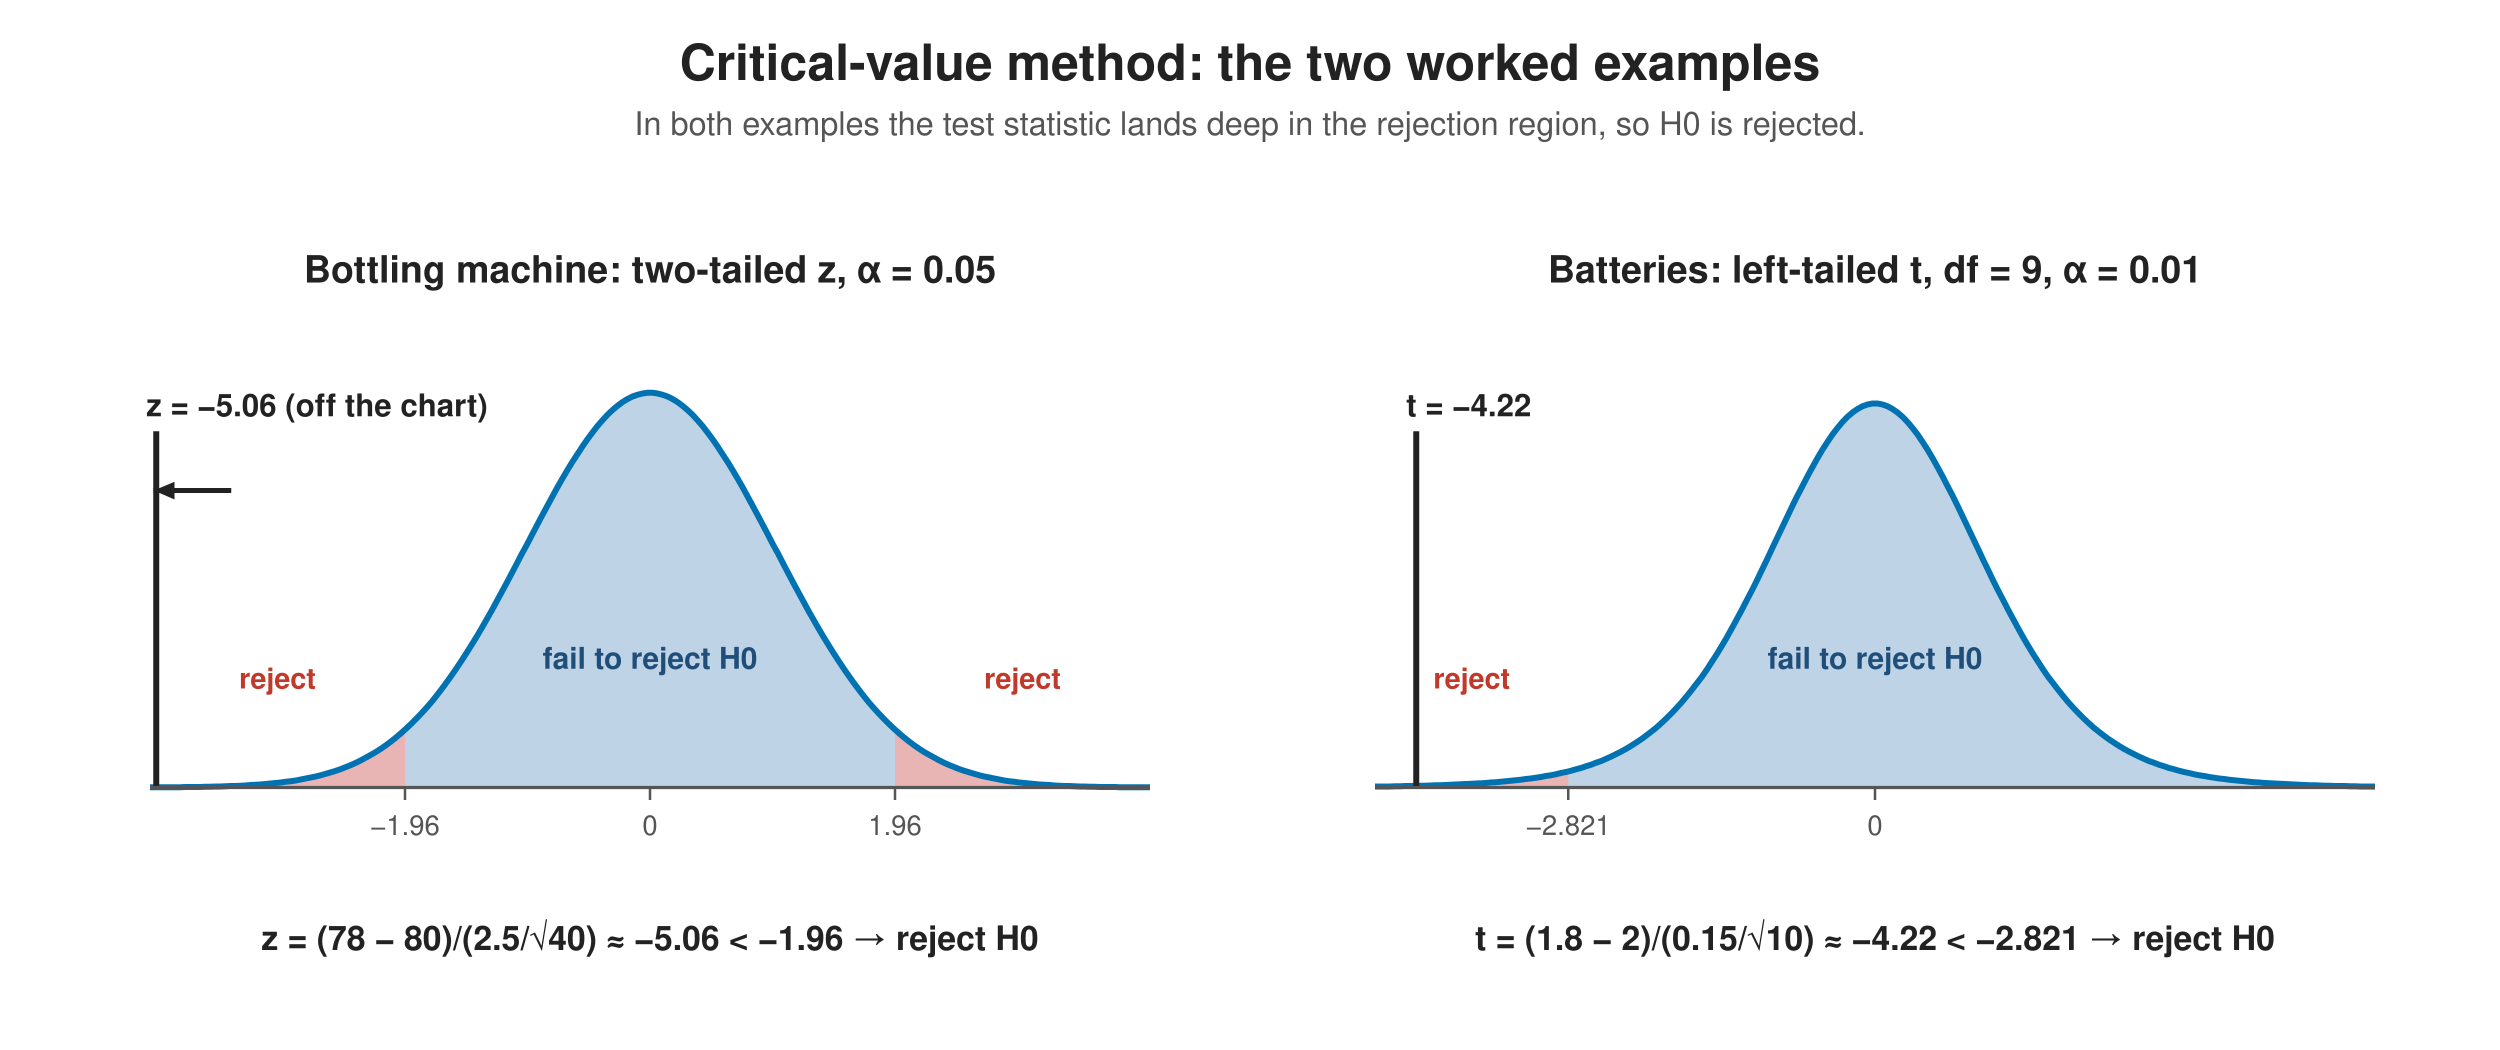
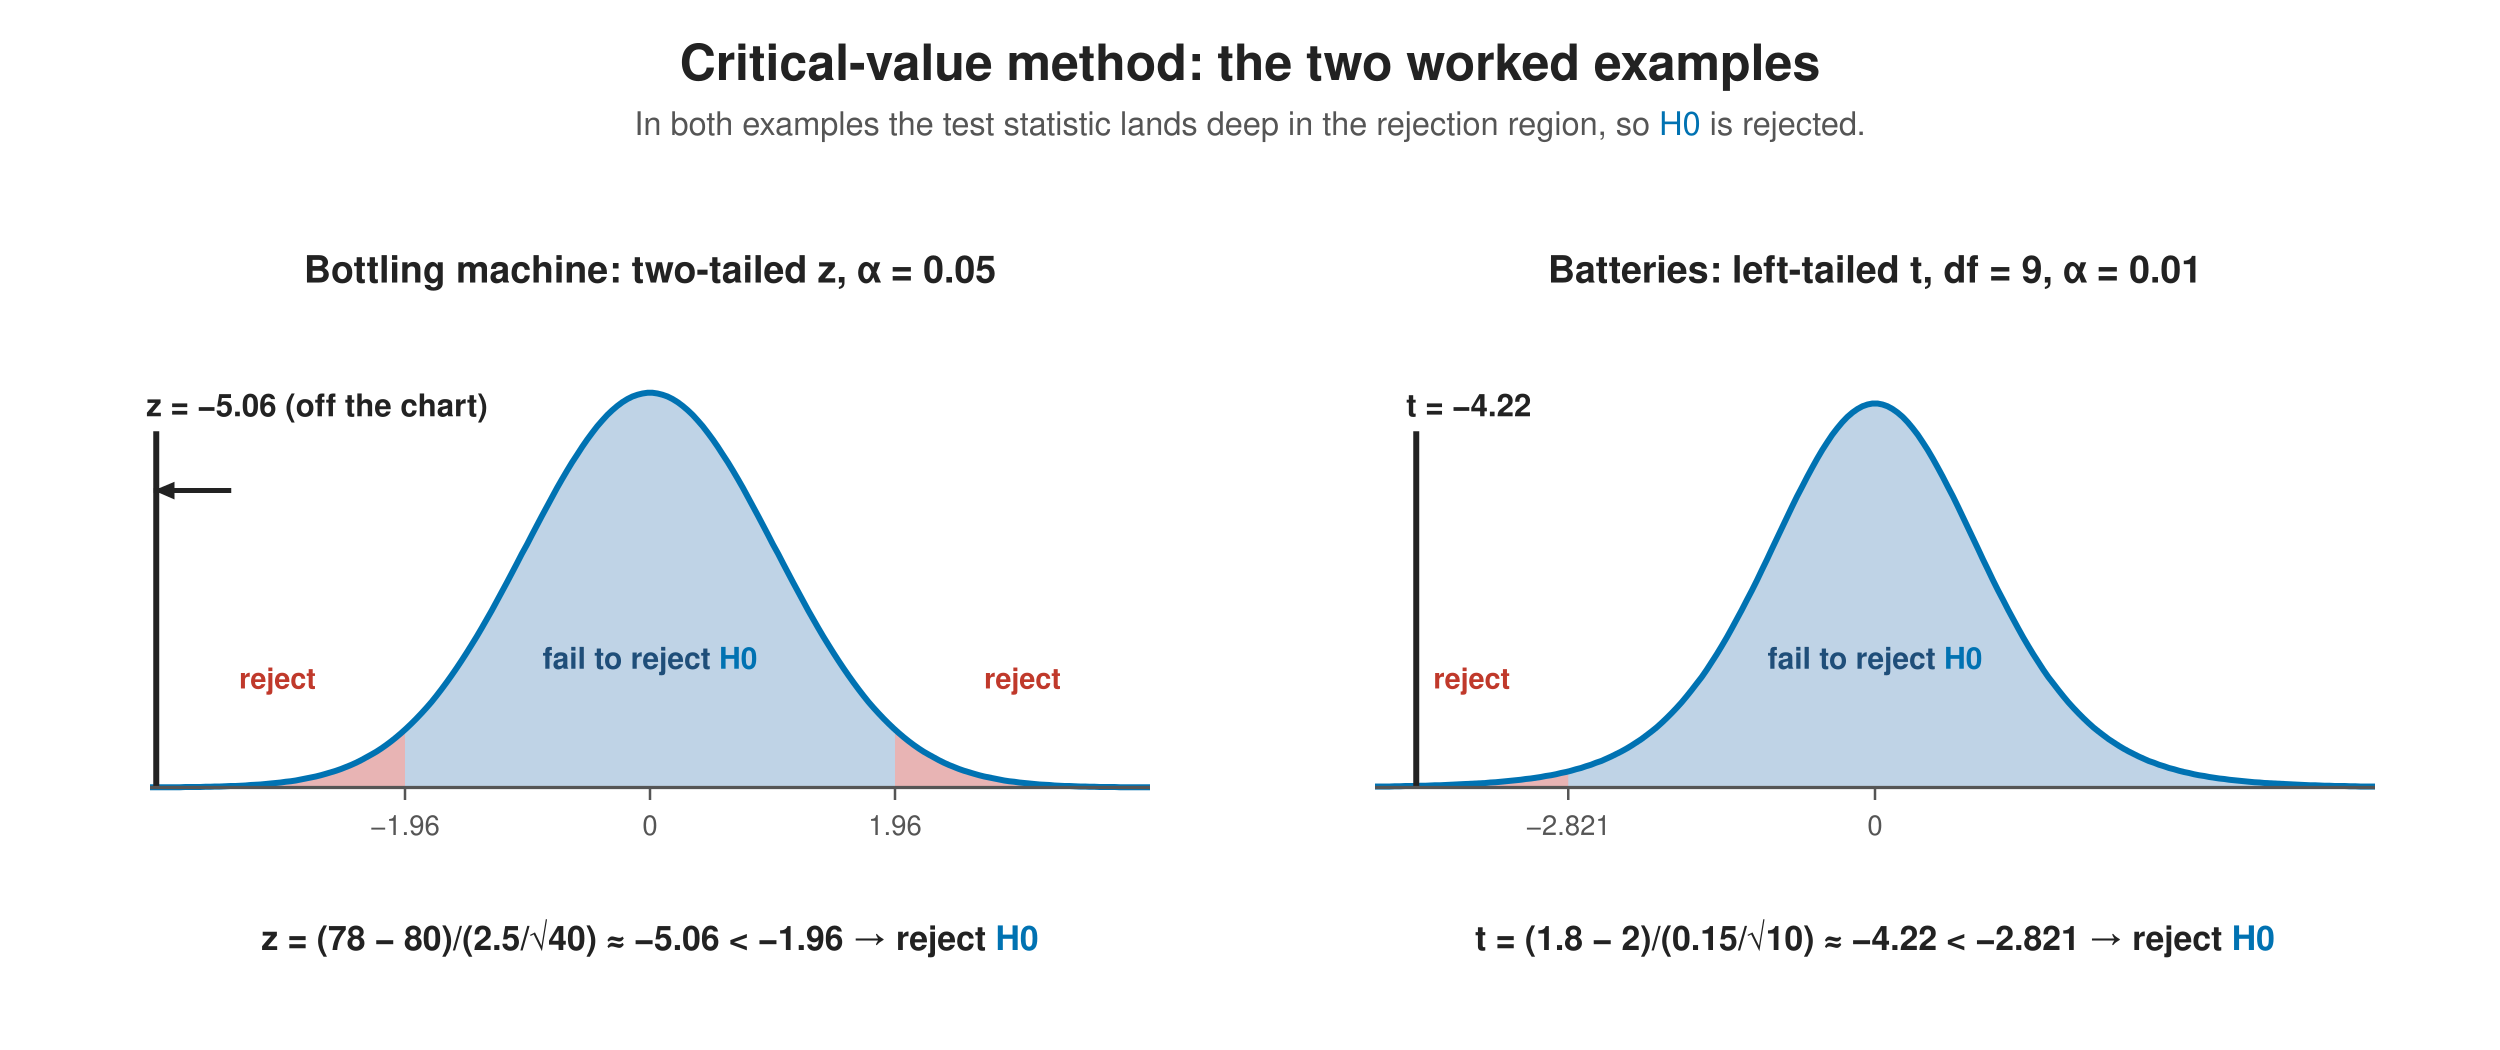
<svg xmlns="http://www.w3.org/2000/svg" width="1000" height="420" viewBox="0 0 1000 420" font-family="Helvetica, Arial, sans-serif">
  <rect width="100%" height="100%" fill="#ffffff" />
  <text x="500.0" y="32.0" font-size="20" fill="#222222" text-anchor="middle" font-weight="bold">Critical-value method: the two worked examples</text>
-   <text x="500.0" y="54.0" font-size="13" fill="#555555" text-anchor="middle">In both examples the test statistic lands deep in the rejection region, so H0 is rejected.</text>
+   <text x="500.0" y="54.0" font-size="13" fill="#555555" text-anchor="middle">In both examples the test statistic lands deep in the rejection region, so <tspan fill="#0072B2">H0</tspan> is rejected.</text>
  <text x="260.0" y="113.0" font-size="15" fill="#222222" text-anchor="middle" font-weight="bold">Bottling machine: two-tailed z, α = 0.05</text>
  <polygon points="60.0,315.0 60.0,314.9 63.4,314.9 66.7,314.9 70.1,314.9 73.4,314.9 76.8,314.8 80.2,314.8 83.5,314.7 86.9,314.6 90.3,314.5 93.6,314.4 97.0,314.2 100.3,314.0 103.7,313.8 107.1,313.5 110.4,313.2 113.8,312.8 117.1,312.3 120.5,311.8 123.9,311.1 127.2,310.4 130.6,309.5 133.9,308.4 137.3,307.2 140.7,305.8 144.0,304.3 147.4,302.5 150.8,300.5 154.1,298.2 157.5,295.7 160.8,292.9 164.2,289.8 167.6,286.4 170.9,282.7 174.3,278.7 177.6,274.3 181.0,269.7 184.4,264.7 187.7,259.4 191.1,253.9 194.5,248.1 197.8,242.1 201.2,236.0 204.5,229.6 207.9,223.2 211.3,216.8 214.6,210.4 218.0,204.1 221.3,197.9 224.7,191.9 228.1,186.2 231.4,180.9 234.8,175.9 238.2,171.5 241.5,167.5 244.9,164.1 248.2,161.4 251.6,159.3 255.0,157.9 258.3,157.2 261.7,157.2 265.0,157.9 268.4,159.3 271.8,161.4 275.1,164.1 278.5,167.5 281.8,171.5 285.2,175.9 288.6,180.9 291.9,186.2 295.3,191.9 298.7,197.9 302.0,204.1 305.4,210.4 308.7,216.8 312.1,223.2 315.5,229.6 318.8,236.0 322.2,242.1 325.5,248.1 328.9,253.9 332.3,259.4 335.6,264.7 339.0,269.7 342.4,274.3 345.7,278.7 349.1,282.7 352.4,286.4 355.8,289.8 359.2,292.9 362.5,295.7 365.9,298.2 369.2,300.5 372.6,302.5 376.0,304.3 379.3,305.8 382.7,307.2 386.1,308.4 389.4,309.5 392.8,310.4 396.1,311.1 399.5,311.8 402.9,312.3 406.2,312.8 409.6,313.2 412.9,313.5 416.3,313.8 419.7,314.0 423.0,314.2 426.4,314.4 429.7,314.5 433.1,314.6 436.5,314.7 439.8,314.8 443.2,314.8 446.6,314.9 449.9,314.9 453.3,314.9 456.6,314.9 460.0,314.9 460.0,315.0" stroke="none" fill="#BFD3E6" />
  <polygon points="60.0,315.0 60.0,314.9 60.9,314.9 61.7,314.9 62.6,314.9 63.4,314.9 64.3,314.9 65.1,314.9 66.0,314.9 66.9,314.9 67.7,314.9 68.6,314.9 69.4,314.9 70.3,314.9 71.1,314.9 72.0,314.9 72.9,314.9 73.7,314.8 74.6,314.8 75.4,314.8 76.3,314.8 77.1,314.8 78.0,314.8 78.9,314.8 79.7,314.8 80.6,314.7 81.4,314.7 82.3,314.7 83.1,314.7 84.0,314.7 84.9,314.7 85.7,314.6 86.6,314.6 87.4,314.6 88.3,314.6 89.1,314.5 90.0,314.5 90.9,314.5 91.7,314.5 92.6,314.4 93.4,314.4 94.3,314.3 95.1,314.3 96.0,314.3 96.9,314.2 97.7,314.2 98.6,314.1 99.4,314.1 100.3,314.0 101.1,314.0 102.0,313.9 102.9,313.9 103.7,313.8 104.6,313.7 105.4,313.7 106.3,313.6 107.1,313.5 108.0,313.4 108.9,313.4 109.7,313.3 110.6,313.2 111.4,313.1 112.3,313.0 113.1,312.9 114.0,312.8 114.9,312.7 115.7,312.5 116.6,312.4 117.4,312.3 118.3,312.2 119.1,312.0 120.0,311.9 120.9,311.7 121.7,311.6 122.6,311.4 123.4,311.2 124.3,311.0 125.1,310.8 126.0,310.6 126.9,310.4 127.7,310.2 128.6,310.0 129.4,309.8 130.3,309.5 131.1,309.3 132.0,309.0 132.9,308.8 133.7,308.5 134.6,308.2 135.4,307.9 136.3,307.6 137.1,307.3 138.0,307.0 138.9,306.6 139.7,306.3 140.6,305.9 141.4,305.5 142.3,305.1 143.1,304.7 144.0,304.3 144.9,303.9 145.7,303.4 146.6,303.0 147.4,302.5 148.3,302.0 149.1,301.5 150.0,301.0 150.9,300.4 151.7,299.9 152.6,299.3 153.4,298.7 154.3,298.1 155.1,297.5 156.0,296.8 156.9,296.2 157.7,295.5 158.6,294.8 159.4,294.1 160.3,293.4 161.1,292.6 162.0,291.9 162.0,315.0" stroke="none" fill="#E8B4B4" />
  <polygon points="358.0,315.0 358.0,291.9 358.9,292.6 359.7,293.4 360.6,294.1 361.4,294.8 362.3,295.5 363.1,296.2 364.0,296.8 364.9,297.5 365.7,298.1 366.6,298.7 367.4,299.3 368.3,299.9 369.1,300.4 370.0,301.0 370.9,301.5 371.7,302.0 372.6,302.5 373.4,303.0 374.3,303.4 375.1,303.9 376.0,304.3 376.9,304.7 377.7,305.1 378.6,305.5 379.4,305.9 380.3,306.3 381.1,306.6 382.0,307.0 382.9,307.3 383.7,307.6 384.6,307.9 385.4,308.2 386.3,308.5 387.1,308.8 388.0,309.0 388.9,309.3 389.7,309.5 390.6,309.8 391.4,310.0 392.3,310.2 393.1,310.4 394.0,310.6 394.9,310.8 395.7,311.0 396.6,311.2 397.4,311.4 398.3,311.6 399.1,311.7 400.0,311.9 400.9,312.0 401.7,312.2 402.6,312.3 403.4,312.4 404.3,312.5 405.1,312.7 406.0,312.8 406.9,312.9 407.7,313.0 408.6,313.1 409.4,313.2 410.3,313.3 411.1,313.4 412.0,313.4 412.9,313.5 413.7,313.6 414.6,313.7 415.4,313.7 416.3,313.8 417.1,313.9 418.0,313.9 418.9,314.0 419.7,314.0 420.6,314.1 421.4,314.1 422.3,314.2 423.1,314.2 424.0,314.3 424.9,314.3 425.7,314.3 426.6,314.4 427.4,314.4 428.3,314.5 429.1,314.5 430.0,314.5 430.9,314.5 431.7,314.6 432.6,314.6 433.4,314.6 434.3,314.6 435.1,314.7 436.0,314.7 436.9,314.7 437.7,314.7 438.6,314.7 439.4,314.7 440.3,314.8 441.1,314.8 442.0,314.8 442.9,314.8 443.7,314.8 444.6,314.8 445.4,314.8 446.3,314.8 447.1,314.9 448.0,314.9 448.9,314.9 449.7,314.9 450.6,314.9 451.4,314.9 452.3,314.9 453.1,314.9 454.0,314.9 454.9,314.9 455.7,314.9 456.6,314.9 457.4,314.9 458.3,314.9 459.1,314.9 460.0,314.9 460.0,315.0" stroke="none" fill="#E8B4B4" />
  <polyline points="60.0,314.9 62.0,314.9 64.0,314.9 66.0,314.9 68.0,314.9 70.1,314.9 72.1,314.9 74.1,314.8 76.1,314.8 78.1,314.8 80.1,314.8 82.1,314.7 84.1,314.7 86.1,314.6 88.1,314.6 90.2,314.5 92.2,314.4 94.2,314.4 96.2,314.3 98.2,314.2 100.2,314.0 102.2,313.9 104.2,313.8 106.2,313.6 108.2,313.4 110.3,313.2 112.3,313.0 114.3,312.7 116.3,312.5 118.3,312.2 120.3,311.8 122.3,311.4 124.3,311.0 126.3,310.6 128.3,310.1 130.4,309.5 132.4,308.9 134.4,308.3 136.4,307.6 138.4,306.8 140.4,306.0 142.4,305.1 144.4,304.1 146.4,303.0 148.4,301.9 150.5,300.7 152.5,299.4 154.5,298.0 156.5,296.5 158.5,294.9 160.5,293.2 162.5,291.4 164.5,289.5 166.5,287.5 168.5,285.4 170.6,283.1 172.6,280.8 174.6,278.3 176.6,275.7 178.6,273.0 180.6,270.2 182.6,267.3 184.6,264.3 186.6,261.2 188.6,258.0 190.7,254.6 192.7,251.2 194.7,247.7 196.7,244.2 198.7,240.5 200.7,236.8 202.7,233.1 204.7,229.3 206.7,225.5 208.7,221.6 210.8,217.8 212.8,213.9 214.8,210.1 216.8,206.3 218.8,202.6 220.8,198.9 222.8,195.2 224.8,191.7 226.8,188.3 228.8,185.0 230.9,181.8 232.9,178.7 234.9,175.8 236.9,173.1 238.9,170.5 240.9,168.2 242.9,166.0 244.9,164.1 246.9,162.4 248.9,160.9 251.0,159.6 253.0,158.6 255.0,157.9 257.0,157.4 259.0,157.1 261.0,157.1 263.0,157.4 265.0,157.9 267.0,158.6 269.0,159.6 271.1,160.9 273.1,162.4 275.1,164.1 277.1,166.0 279.1,168.2 281.1,170.5 283.1,173.1 285.1,175.8 287.1,178.7 289.1,181.8 291.2,185.0 293.2,188.3 295.2,191.7 297.2,195.2 299.2,198.9 301.2,202.6 303.2,206.3 305.2,210.1 307.2,213.9 309.2,217.8 311.3,221.6 313.3,225.5 315.3,229.3 317.3,233.1 319.3,236.8 321.3,240.5 323.3,244.2 325.3,247.7 327.3,251.2 329.3,254.6 331.4,258.0 333.4,261.2 335.4,264.3 337.4,267.3 339.4,270.2 341.4,273.0 343.4,275.7 345.4,278.3 347.4,280.8 349.4,283.1 351.5,285.4 353.5,287.5 355.5,289.5 357.5,291.4 359.5,293.2 361.5,294.9 363.5,296.5 365.5,298.0 367.5,299.4 369.5,300.7 371.6,301.9 373.6,303.0 375.6,304.1 377.6,305.1 379.6,306.0 381.6,306.8 383.6,307.6 385.6,308.3 387.6,308.9 389.6,309.5 391.7,310.1 393.7,310.6 395.7,311.0 397.7,311.4 399.7,311.8 401.7,312.2 403.7,312.5 405.7,312.7 407.7,313.0 409.7,313.2 411.8,313.4 413.8,313.6 415.8,313.8 417.8,313.9 419.8,314.0 421.8,314.2 423.8,314.3 425.8,314.4 427.8,314.4 429.8,314.5 431.9,314.6 433.9,314.6 435.9,314.7 437.9,314.7 439.9,314.8 441.9,314.8 443.9,314.8 445.9,314.8 447.9,314.9 449.9,314.9 452.0,314.9 454.0,314.9 456.0,314.9 458.0,314.9 460.0,314.9" stroke="#0072B2" stroke-width="2.4" fill="none" />
-   <text x="260.0" y="267.5" font-size="12" fill="#1F4E79" text-anchor="middle" font-weight="bold">fail to reject H0</text>
+   <text x="260.0" y="267.5" font-size="12" fill="#1F4E79" text-anchor="middle" font-weight="bold">fail to reject <tspan fill="#0072B2">H0</tspan>
+   </text>
  <text x="111.0" y="275.4" font-size="11.5" fill="#C0392B" text-anchor="middle" font-weight="bold">reject</text>
  <text x="409.0" y="275.4" font-size="11.5" fill="#C0392B" text-anchor="middle" font-weight="bold">reject</text>
  <line x1="62.5" y1="315.0" x2="62.5" y2="172.5" stroke="#222222" stroke-width="2.4" fill="none" />
  <text x="58.5" y="166.5" font-size="12.5" fill="#222222" text-anchor="start" font-weight="bold">z = −5.06 (off the chart)</text>
  <line x1="92.5" y1="196.2" x2="61.5" y2="196.2" stroke="#222222" stroke-width="2" fill="none" />
  <polygon points="61.5,196.2 69.8,192.7 69.8,199.8" stroke="none" fill="#222222" />
  <line x1="60.0" y1="315.0" x2="460.0" y2="315.0" stroke="#555555" stroke-width="1.3" fill="none" />
  <line x1="162.0" y1="315.0" x2="162.0" y2="320.0" stroke="#555555" stroke-width="1" fill="none" />
  <text x="162.0" y="334.0" font-size="11" fill="#555555" text-anchor="middle">−1.96</text>
  <line x1="260.0" y1="315.0" x2="260.0" y2="320.0" stroke="#555555" stroke-width="1" fill="none" />
  <text x="260.0" y="334.0" font-size="11" fill="#555555" text-anchor="middle">0</text>
  <line x1="358.0" y1="315.0" x2="358.0" y2="320.0" stroke="#555555" stroke-width="1" fill="none" />
  <text x="358.0" y="334.0" font-size="11" fill="#555555" text-anchor="middle">1.96</text>
  <text x="750.0" y="113.0" font-size="15" fill="#222222" text-anchor="middle" font-weight="bold">Batteries: left-tailed t, df = 9, α = 0.01</text>
  <polygon points="550.0,315.0 550.0,314.6 553.4,314.6 556.7,314.5 560.1,314.5 563.4,314.4 566.8,314.3 570.2,314.3 573.5,314.2 576.9,314.0 580.3,313.9 583.6,313.8 587.0,313.6 590.3,313.4 593.7,313.2 597.1,313.0 600.4,312.7 603.8,312.4 607.1,312.0 610.5,311.6 613.9,311.1 617.2,310.6 620.6,310.0 623.9,309.3 627.3,308.5 630.7,307.7 634.0,306.7 637.4,305.5 640.8,304.2 644.1,302.8 647.5,301.1 650.8,299.3 654.2,297.2 657.6,294.9 660.9,292.3 664.3,289.5 667.6,286.3 671.0,282.8 674.4,278.9 677.7,274.7 681.1,270.1 684.5,265.2 687.8,259.8 691.2,254.1 694.5,248.1 697.9,241.7 701.3,235.1 704.6,228.2 708.0,221.2 711.3,214.2 714.7,207.1 718.1,200.2 721.4,193.5 724.8,187.1 728.2,181.2 731.5,175.9 734.9,171.3 738.2,167.5 741.6,164.6 745.0,162.5 748.3,161.5 751.7,161.5 755.0,162.5 758.4,164.6 761.8,167.5 765.1,171.3 768.5,175.9 771.8,181.2 775.2,187.1 778.6,193.5 781.9,200.2 785.3,207.1 788.7,214.2 792.0,221.2 795.4,228.2 798.7,235.1 802.1,241.7 805.5,248.1 808.8,254.1 812.2,259.8 815.5,265.2 818.9,270.1 822.3,274.7 825.6,278.9 829.0,282.8 832.4,286.3 835.7,289.5 839.1,292.3 842.4,294.9 845.8,297.2 849.2,299.3 852.5,301.1 855.9,302.8 859.2,304.2 862.6,305.5 866.0,306.7 869.3,307.7 872.7,308.5 876.1,309.3 879.4,310.0 882.8,310.6 886.1,311.1 889.5,311.6 892.9,312.0 896.2,312.4 899.6,312.7 902.9,313.0 906.3,313.2 909.7,313.4 913.0,313.6 916.4,313.8 919.7,313.9 923.1,314.0 926.5,314.2 929.8,314.3 933.2,314.3 936.6,314.4 939.9,314.5 943.3,314.5 946.6,314.6 950.0,314.6 950.0,315.0" stroke="none" fill="#BFD3E6" />
  <polygon points="550.0,315.0 550.0,314.6 550.6,314.6 551.3,314.6 551.9,314.6 552.6,314.6 553.2,314.6 553.9,314.6 554.5,314.6 555.2,314.6 555.8,314.6 556.5,314.5 557.1,314.5 557.8,314.5 558.4,314.5 559.1,314.5 559.7,314.5 560.4,314.5 561.0,314.5 561.7,314.4 562.3,314.4 563.0,314.4 563.6,314.4 564.3,314.4 564.9,314.4 565.6,314.4 566.2,314.4 566.9,314.3 567.5,314.3 568.2,314.3 568.8,314.3 569.5,314.3 570.1,314.3 570.8,314.2 571.4,314.2 572.1,314.2 572.7,314.2 573.4,314.2 574.0,314.1 574.7,314.1 575.3,314.1 576.0,314.1 576.6,314.1 577.3,314.0 577.9,314.0 578.6,314.0 579.2,314.0 579.9,313.9 580.5,313.9 581.2,313.9 581.8,313.9 582.5,313.8 583.1,313.8 583.8,313.8 584.4,313.7 585.1,313.7 585.7,313.7 586.4,313.6 587.0,313.6 587.7,313.6 588.3,313.5 589.0,313.5 589.6,313.5 590.3,313.4 590.9,313.4 591.6,313.3 592.2,313.3 592.9,313.3 593.5,313.2 594.2,313.2 594.8,313.1 595.5,313.1 596.1,313.0 596.8,313.0 597.4,312.9 598.1,312.9 598.7,312.8 599.4,312.8 600.0,312.7 600.7,312.7 601.3,312.6 602.0,312.5 602.6,312.5 603.3,312.4 603.9,312.4 604.6,312.3 605.2,312.2 605.9,312.2 606.5,312.1 607.2,312.0 607.8,311.9 608.5,311.9 609.1,311.8 609.8,311.7 610.4,311.6 611.1,311.5 611.7,311.4 612.4,311.4 613.0,311.3 613.7,311.2 614.3,311.1 615.0,311.0 615.6,310.9 616.3,310.8 616.9,310.7 617.6,310.5 618.2,310.4 618.9,310.3 619.5,310.2 620.2,310.1 620.8,310.0 621.5,309.8 622.1,309.7 622.8,309.6 623.4,309.4 624.1,309.3 624.7,309.1 625.4,309.0 626.0,308.8 626.7,308.7 627.3,308.5 627.3,315.0" stroke="none" fill="#E8B4B4" />
  <polyline points="550.0,314.6 552.0,314.6 554.0,314.6 556.0,314.6 558.0,314.5 560.1,314.5 562.1,314.4 564.1,314.4 566.1,314.4 568.1,314.3 570.1,314.3 572.1,314.2 574.1,314.1 576.1,314.1 578.1,314.0 580.2,313.9 582.2,313.8 584.2,313.7 586.2,313.6 588.2,313.5 590.2,313.4 592.2,313.3 594.2,313.2 596.2,313.0 598.2,312.9 600.3,312.7 602.3,312.5 604.3,312.3 606.3,312.1 608.3,311.9 610.3,311.6 612.3,311.4 614.3,311.1 616.3,310.8 618.3,310.4 620.4,310.1 622.4,309.7 624.4,309.2 626.4,308.8 628.4,308.3 630.4,307.7 632.4,307.2 634.4,306.5 636.4,305.9 638.4,305.1 640.5,304.4 642.5,303.5 644.5,302.6 646.5,301.6 648.5,300.6 650.5,299.5 652.5,298.3 654.5,297.0 656.5,295.7 658.5,294.2 660.6,292.6 662.6,291.0 664.6,289.2 666.6,287.3 668.6,285.3 670.6,283.2 672.6,281.0 674.6,278.6 676.6,276.1 678.6,273.5 680.7,270.8 682.7,267.9 684.7,264.8 686.7,261.7 688.7,258.4 690.7,255.0 692.7,251.4 694.7,247.7 696.7,244.0 698.7,240.1 700.8,236.1 702.8,232.1 704.8,227.9 706.8,223.8 708.8,219.5 710.8,215.3 712.8,211.1 714.8,206.9 716.8,202.7 718.8,198.6 720.9,194.6 722.9,190.7 724.9,187.0 726.9,183.4 728.9,180.0 730.9,176.9 732.9,173.9 734.9,171.3 736.9,168.9 738.9,166.8 741.0,165.0 743.0,163.6 745.0,162.5 747.0,161.8 749.0,161.4 751.0,161.4 753.0,161.8 755.0,162.5 757.0,163.6 759.0,165.0 761.1,166.8 763.1,168.9 765.1,171.3 767.1,173.9 769.1,176.9 771.1,180.0 773.1,183.4 775.1,187.0 777.1,190.7 779.1,194.6 781.2,198.6 783.2,202.7 785.2,206.9 787.2,211.1 789.2,215.3 791.2,219.5 793.2,223.8 795.2,227.9 797.2,232.1 799.2,236.1 801.3,240.1 803.3,244.0 805.3,247.7 807.3,251.4 809.3,255.0 811.3,258.4 813.3,261.7 815.3,264.8 817.3,267.9 819.3,270.8 821.4,273.5 823.4,276.1 825.4,278.6 827.4,281.0 829.4,283.2 831.4,285.3 833.4,287.3 835.4,289.2 837.4,291.0 839.4,292.6 841.5,294.2 843.5,295.7 845.5,297.0 847.5,298.3 849.5,299.5 851.5,300.6 853.5,301.6 855.5,302.6 857.5,303.5 859.5,304.4 861.6,305.1 863.6,305.9 865.6,306.5 867.6,307.2 869.6,307.7 871.6,308.3 873.6,308.8 875.6,309.2 877.6,309.7 879.6,310.1 881.7,310.4 883.7,310.8 885.7,311.1 887.7,311.4 889.7,311.6 891.7,311.9 893.7,312.1 895.7,312.3 897.7,312.5 899.7,312.7 901.8,312.9 903.8,313.0 905.8,313.2 907.8,313.3 909.8,313.4 911.8,313.5 913.8,313.6 915.8,313.7 917.8,313.8 919.8,313.9 921.9,314.0 923.9,314.1 925.9,314.1 927.9,314.2 929.9,314.3 931.9,314.3 933.9,314.4 935.9,314.4 937.9,314.4 939.9,314.5 942.0,314.5 944.0,314.6 946.0,314.6 948.0,314.6 950.0,314.6" stroke="#0072B2" stroke-width="2.4" fill="none" />
-   <text x="750.0" y="267.5" font-size="12" fill="#1F4E79" text-anchor="middle" font-weight="bold">fail to reject H0</text>
+   <text x="750.0" y="267.5" font-size="12" fill="#1F4E79" text-anchor="middle" font-weight="bold">fail to reject <tspan fill="#0072B2">H0</tspan>
+   </text>
  <text x="588.7" y="275.4" font-size="11.5" fill="#C0392B" text-anchor="middle" font-weight="bold">reject</text>
  <line x1="566.5" y1="315.0" x2="566.5" y2="172.5" stroke="#222222" stroke-width="2.4" fill="none" />
  <text x="562.5" y="166.5" font-size="12.5" fill="#222222" text-anchor="start" font-weight="bold">t = −4.22</text>
  <line x1="550.0" y1="315.0" x2="950.0" y2="315.0" stroke="#555555" stroke-width="1.3" fill="none" />
  <line x1="627.3" y1="315.0" x2="627.3" y2="320.0" stroke="#555555" stroke-width="1" fill="none" />
  <text x="627.3" y="334.0" font-size="11" fill="#555555" text-anchor="middle">−2.821</text>
  <line x1="750.0" y1="315.0" x2="750.0" y2="320.0" stroke="#555555" stroke-width="1" fill="none" />
  <text x="750.0" y="334.0" font-size="11" fill="#555555" text-anchor="middle">0</text>
-   <text x="260.0" y="380.0" font-size="13.5" fill="#222222" text-anchor="middle" font-weight="bold">z = (78 − 80)/(2.5/√40) ≈ −5.06 &lt; −1.96 → reject H0</text>
-   <text x="750.0" y="380.0" font-size="13.5" fill="#222222" text-anchor="middle" font-weight="bold">t = (1.8 − 2)/(0.15/√10) ≈ −4.22 &lt; −2.821 → reject H0</text>
+   <text x="260.0" y="380.0" font-size="13.5" fill="#222222" text-anchor="middle" font-weight="bold">z = (78 − 80)/(2.5/√40) ≈ −5.06 &lt; −1.96 → reject <tspan fill="#0072B2">H0</tspan>
+   </text>
+   <text x="750.0" y="380.0" font-size="13.5" fill="#222222" text-anchor="middle" font-weight="bold">t = (1.8 − 2)/(0.15/√10) ≈ −4.22 &lt; −2.821 → reject <tspan fill="#0072B2">H0</tspan>
+   </text>
</svg>
